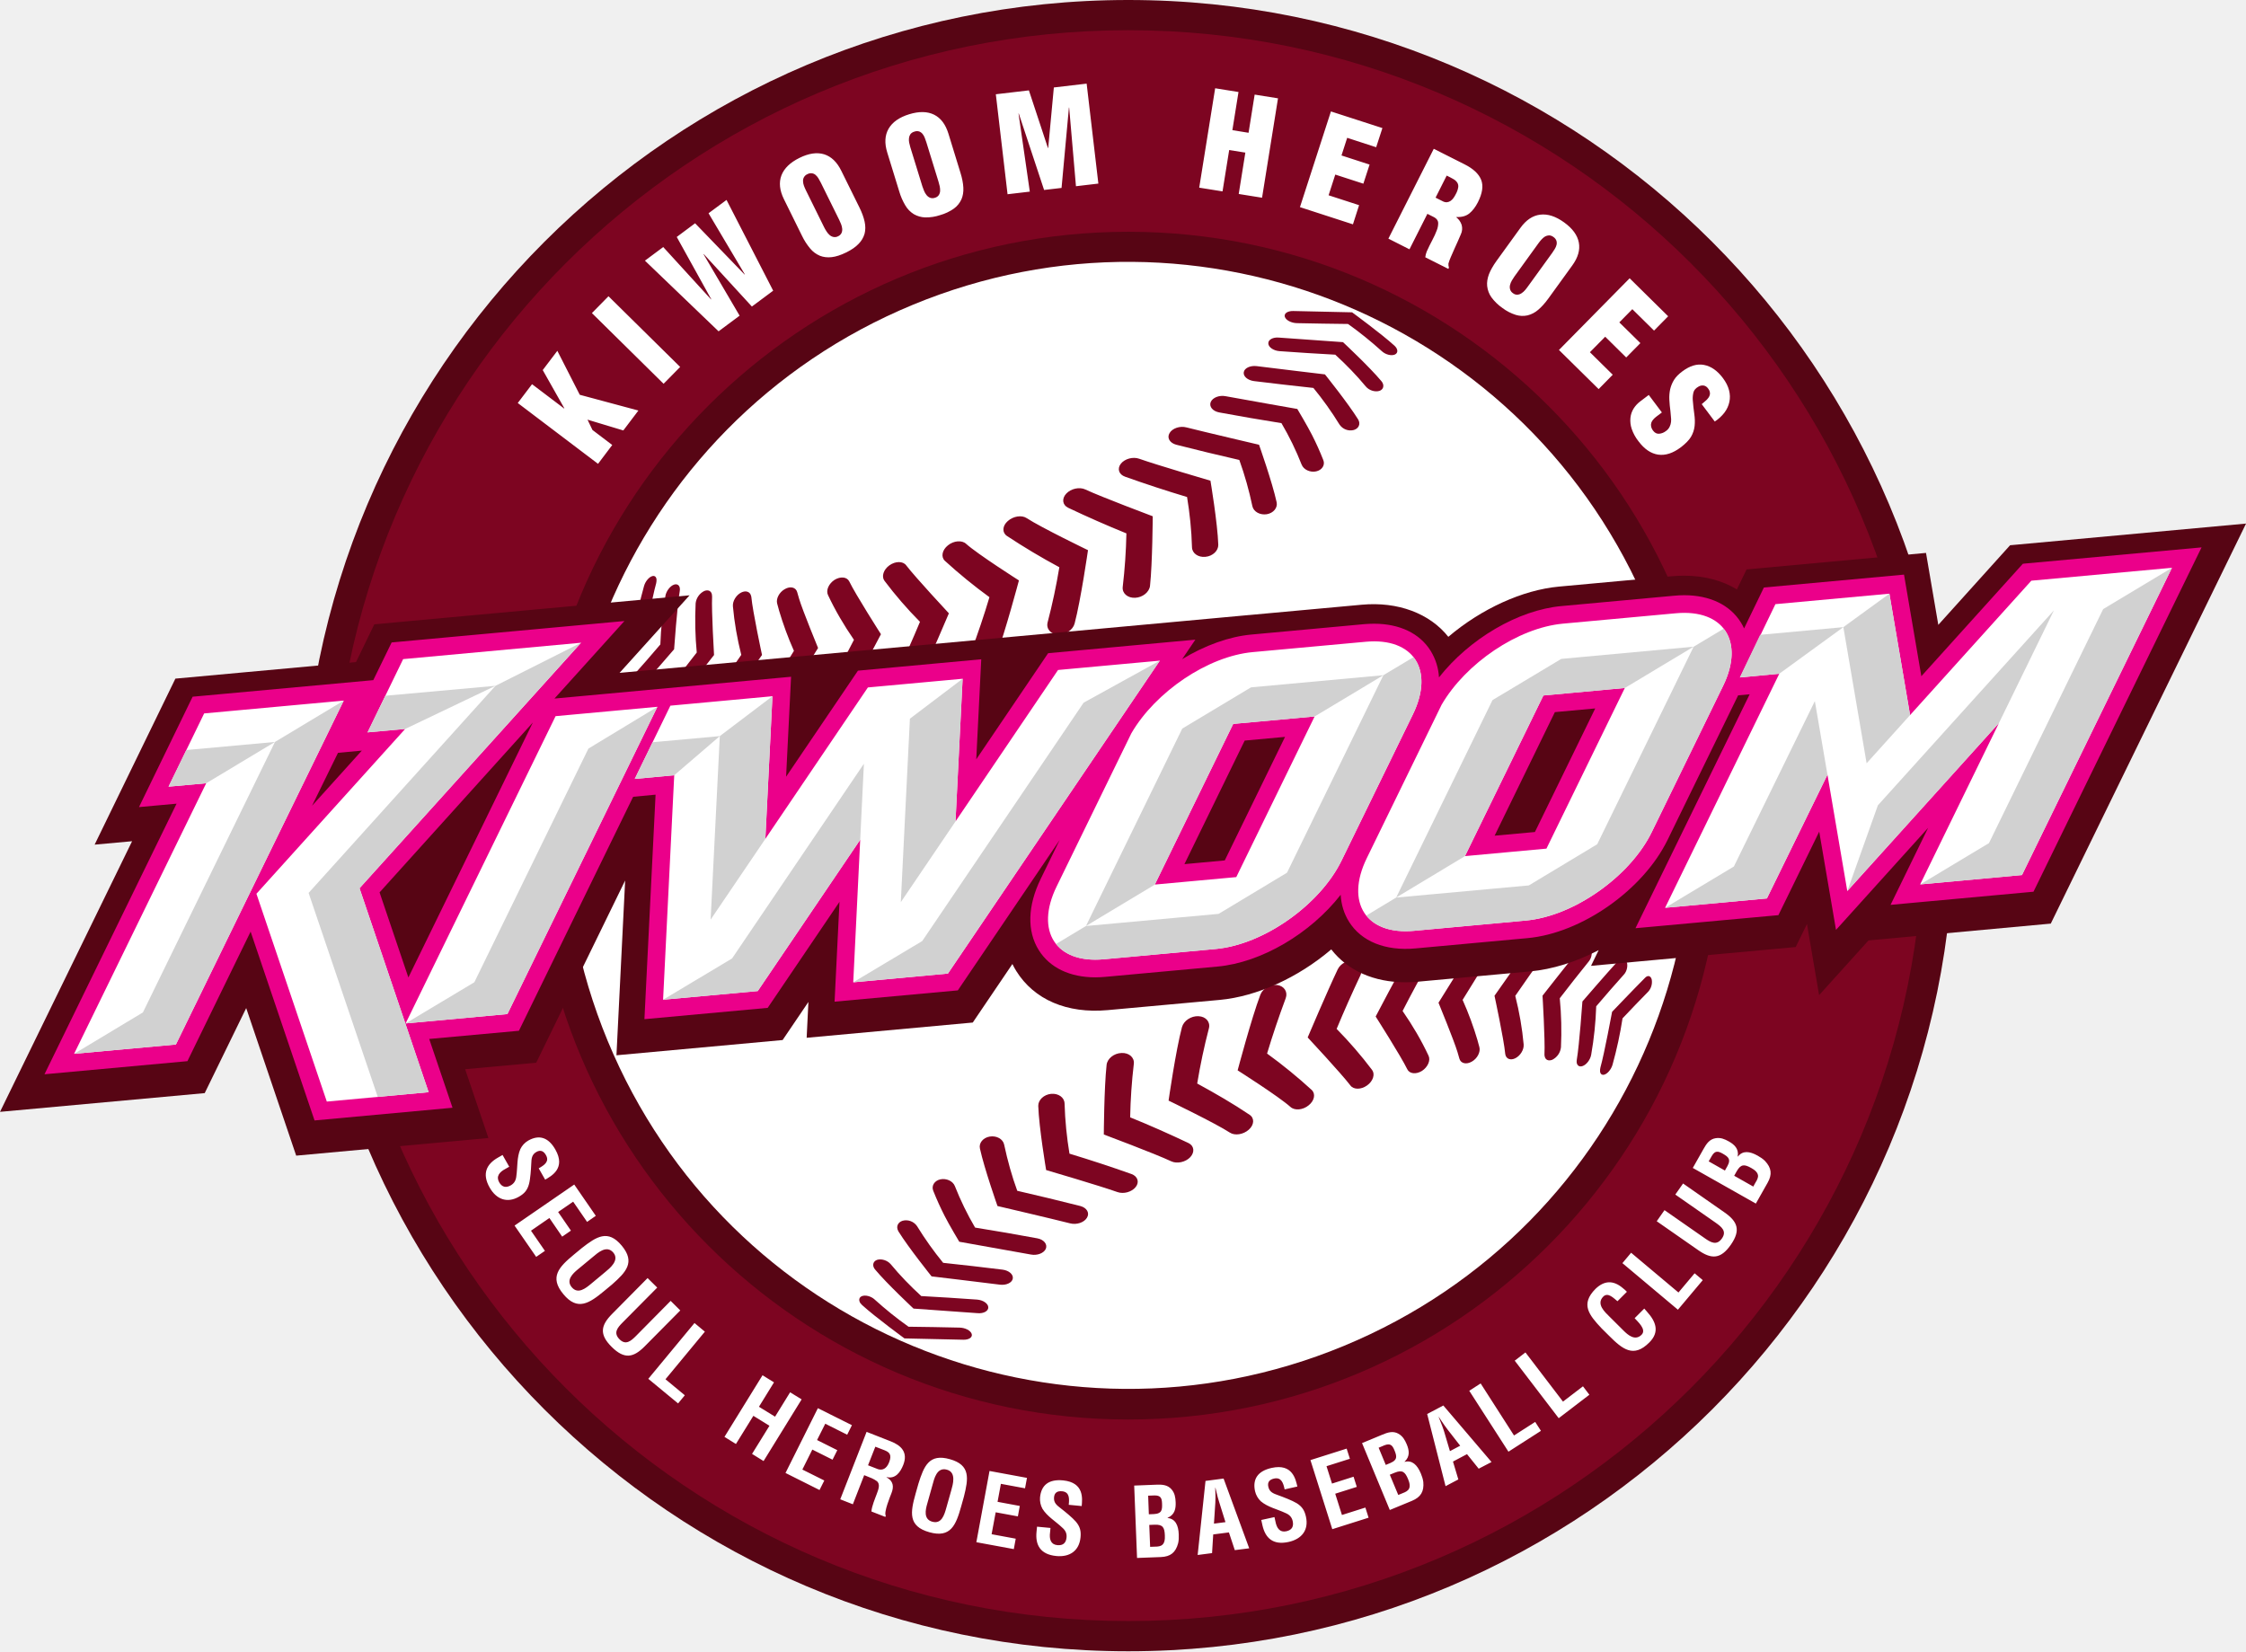
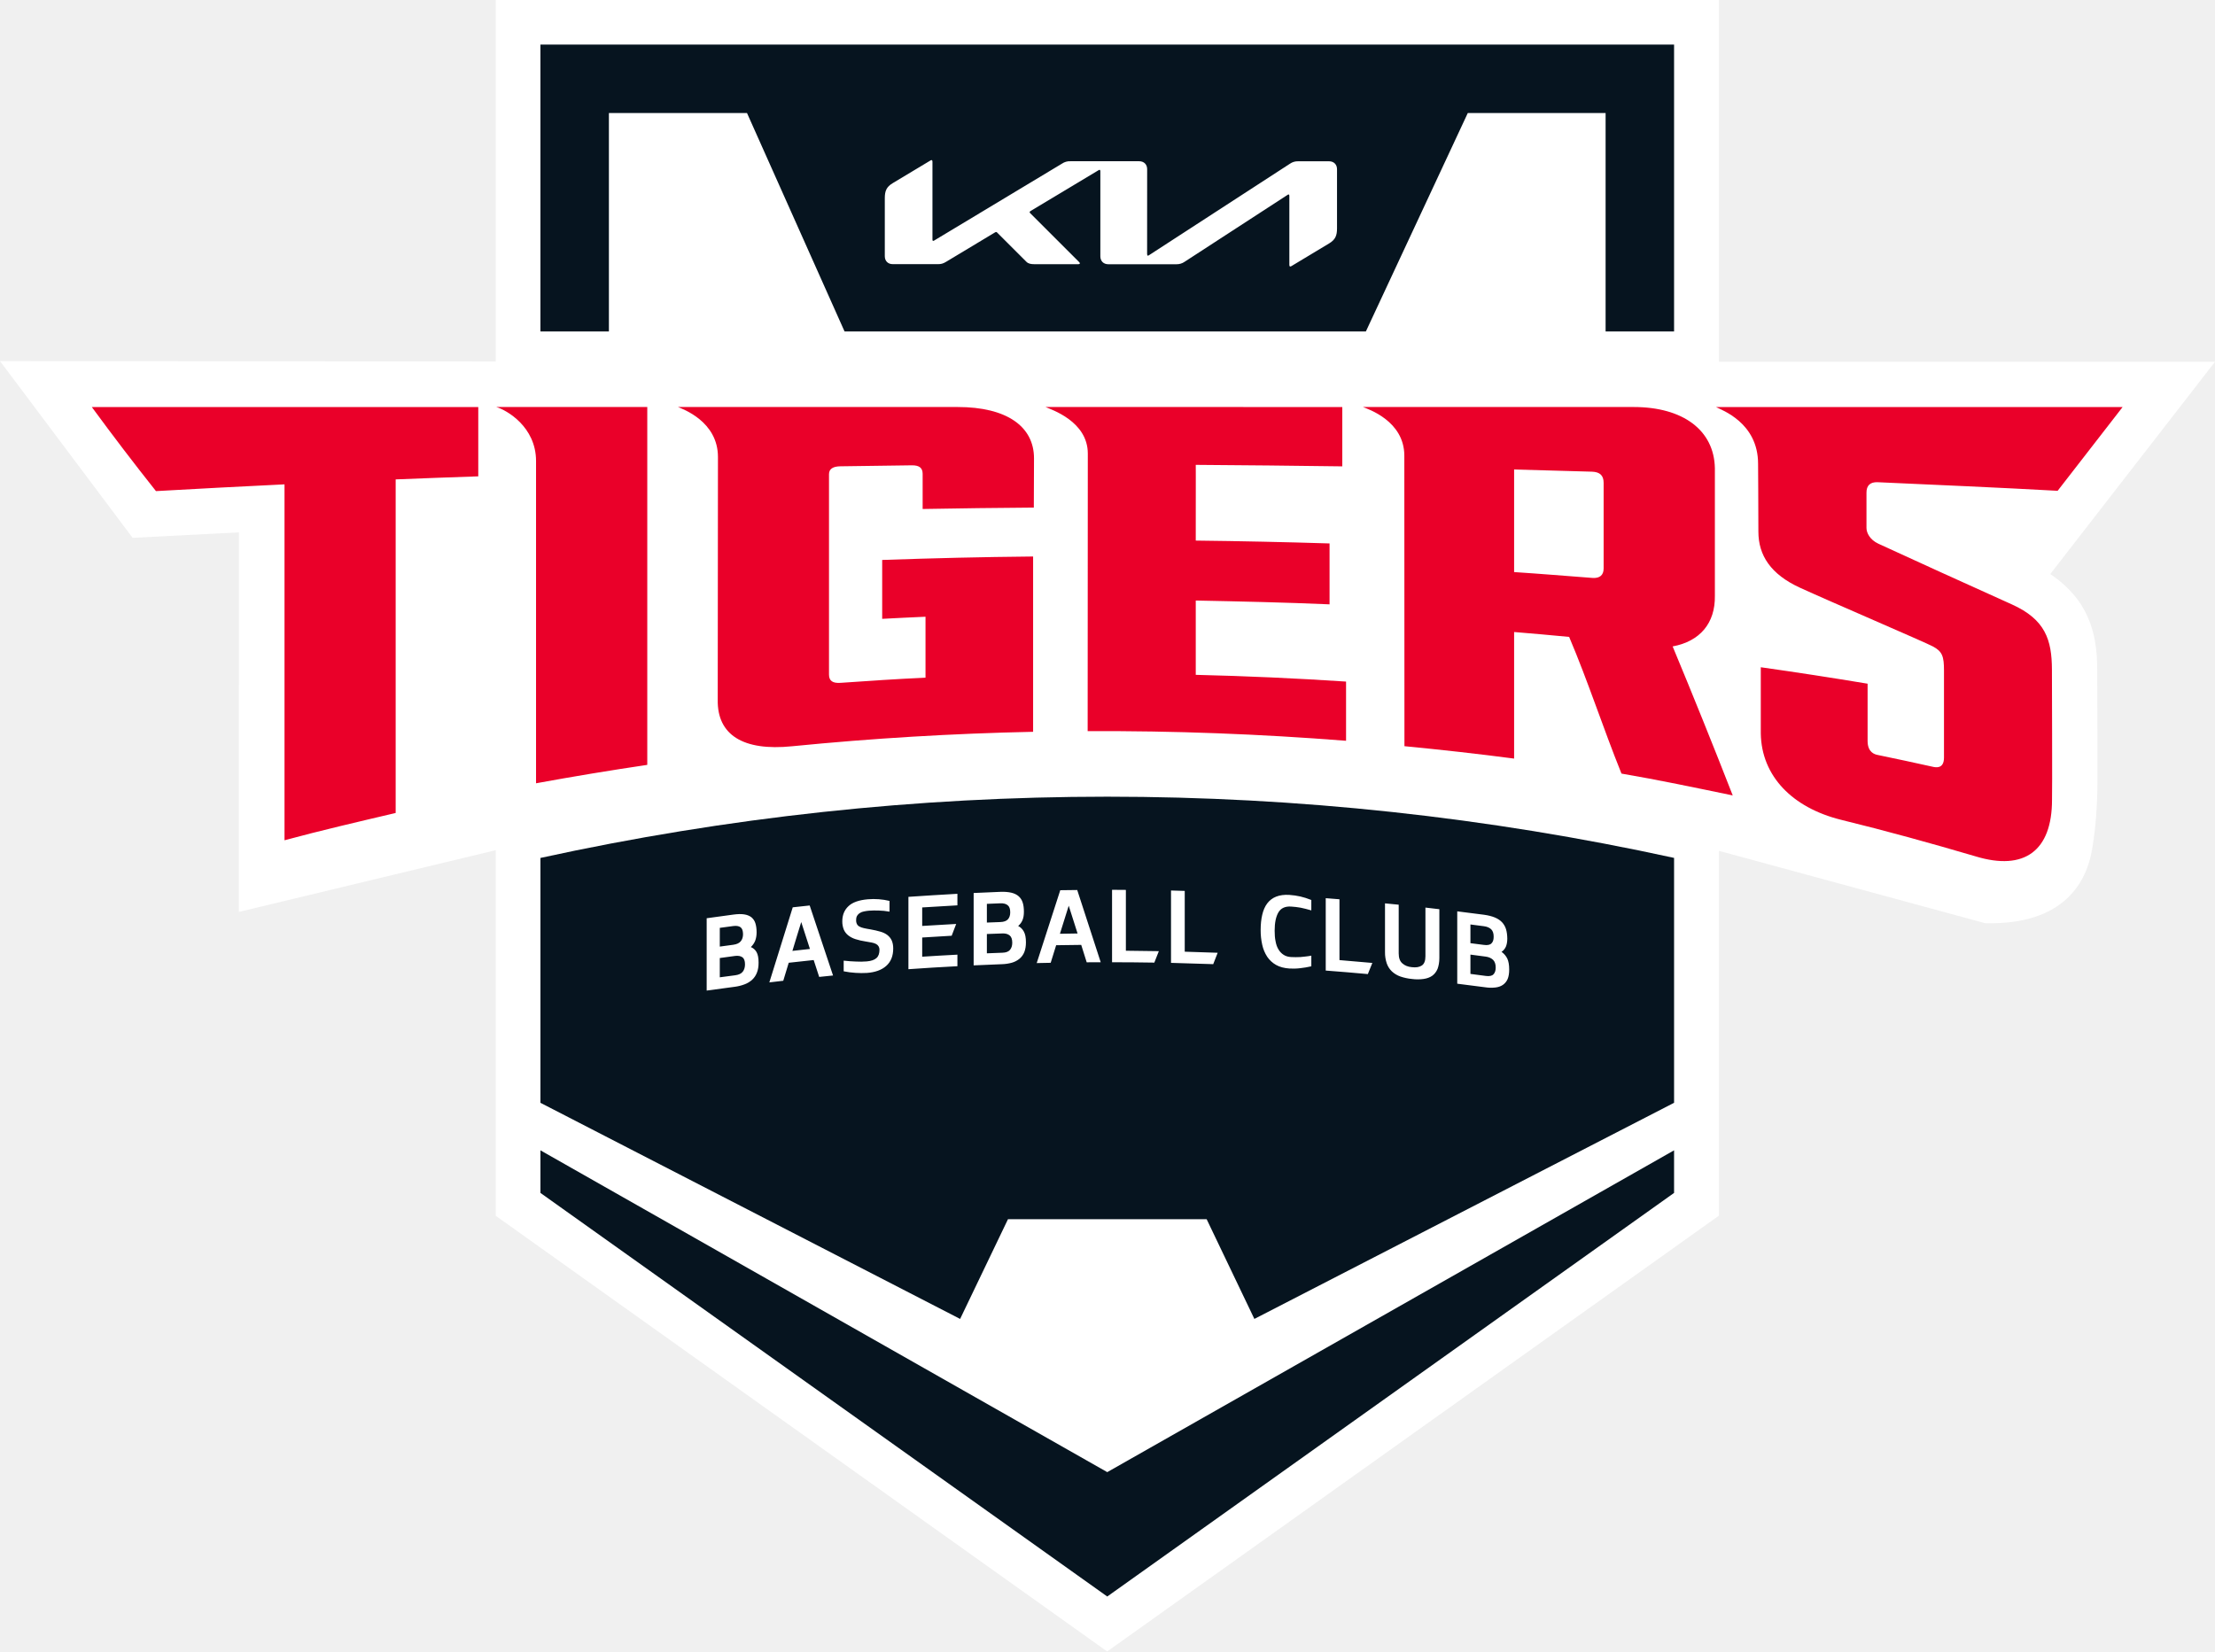
- <svg xmlns="http://www.w3.org/2000/svg" width="93.534mm" height="68.774mm" viewBox="0 0 93.534 68.774">
-   <path d="M318.474 23.066c-18.99 0-34.386 15.395-34.386 34.387 0 18.99 15.396 34.386 34.386 34.386 18.991 0 34.387-15.395 34.387-34.386 0-18.992-15.396-34.387-34.387-34.387" style="fill:#570514;fill-opacity:1;fill-rule:nonzero;stroke:none;stroke-width:.353" transform="translate(-271.488 -23.066)" />
-   <path d="M318.474 90.58c-18.296 0-33.128-14.83-33.128-33.128 0-18.295 14.832-33.128 33.128-33.128 18.298 0 33.13 14.833 33.13 33.128 0 18.299-14.832 33.128-33.13 33.128" style="fill:#7d0521;fill-opacity:1;fill-rule:nonzero;stroke:none;stroke-width:.353" transform="translate(-271.488 -23.066)" />
-   <path d="m296.393 42.384-3.343-2.533.595-.784 1.337 1.013.007-.01-.899-1.591.608-.802.934 1.831 2.442.656-.628.83-1.491-.45.206.43.824.625zM299.123 39.05l-2.985-2.944.69-.702 2.985 2.945zM302.495 34.498l.01-.006-1.51-2.544.749-.555 1.943 3.78-.887.66-2.006-2.187-.008.007 1.503 2.56-.876.652-3.067-2.943.762-.567 1.997 2.186v-.017l-1.434-2.589.764-.57zM305.671 30.674a2.124 2.124 0 0 0-.094-.171.548.548 0 0 0-.118-.145.287.287 0 0 0-.152-.074.31.31 0 0 0-.195.036.296.296 0 0 0-.181.299.57.57 0 0 0 .037.184c.024.06.048.123.077.18l.762 1.544c.025.052.058.109.097.17.037.06.08.111.128.154a.346.346 0 0 0 .164.084.29.29 0 0 0 .196-.03.286.286 0 0 0 .142-.137.353.353 0 0 0 .027-.177.723.723 0 0 0-.048-.195 3.387 3.387 0 0 0-.08-.18zm1.607 1.032c.105.21.176.408.216.588.04.182.039.35 0 .503a.975.975 0 0 1-.248.423c-.122.131-.296.251-.52.361-.224.11-.425.175-.604.195-.18.02-.343 0-.49-.058a1.06 1.06 0 0 1-.406-.303 2.565 2.565 0 0 1-.339-.528l-.754-1.528c-.18-.366-.213-.695-.102-.99.113-.293.364-.536.75-.727.387-.192.73-.24 1.028-.15.298.094.535.322.714.686zM310.064 28.986c-.02-.06-.04-.123-.066-.185a.58.58 0 0 0-.092-.16.333.333 0 0 0-.14-.1.304.304 0 0 0-.2.008.312.312 0 0 0-.163.104.354.354 0 0 0-.06.16.597.597 0 0 0 .006.188c.013.067.03.13.047.19l.507 1.645c.018.058.042.119.07.185a.691.691 0 0 0 .101.17c.041.052.091.089.149.112a.288.288 0 0 0 .198 0 .282.282 0 0 0 .163-.111.363.363 0 0 0 .055-.171.787.787 0 0 0-.018-.201 2.2 2.2 0 0 0-.05-.19zm1.422 1.276c.07.223.11.43.12.614.01.188-.018.352-.081.496a.975.975 0 0 1-.31.38 1.859 1.859 0 0 1-.572.272 1.845 1.845 0 0 1-.627.097 1.02 1.02 0 0 1-.475-.137 1.05 1.05 0 0 1-.352-.364 2.49 2.49 0 0 1-.25-.573l-.502-1.63c-.12-.389-.1-.718.056-.99.159-.274.444-.475.856-.602.413-.127.76-.121 1.038.017.28.139.478.402.598.79zM313.447 31.156l-.488-4.164 1.377-.162.794 2.402.01-.003.235-2.52 1.366-.16.488 4.163-.933.11-.283-3.277-.01.002-.307 3.346-.727.085-1.055-3.186h-.01l.47 3.255zM321.429 30.882l.664-4.14.972.156-.255 1.589.674.109.254-1.59.972.155-.664 4.14-.972-.156.276-1.723-.673-.107-.277 1.722zM325.624 31.693l1.29-3.986 2.144.693-.26.798-1.207-.392-.237.735 1.17.379-.259.796-1.17-.379-.278.862 1.27.412-.256.798zM331.272 31.298l.298.15a.316.316 0 0 0 .179.04.313.313 0 0 0 .149-.056.488.488 0 0 0 .124-.126 1.21 1.21 0 0 0 .096-.162.843.843 0 0 0 .097-.277.28.28 0 0 0-.04-.196.452.452 0 0 0-.166-.149 3.965 3.965 0 0 0-.274-.143zm-1.087 2.151-.878-.444 1.89-3.742 1.281.646c.364.183.594.398.692.646.099.25.053.56-.134.932-.102.2-.22.355-.354.465-.137.112-.316.162-.542.153l-.004.011a.66.66 0 0 1 .222.317.556.556 0 0 1-.031.386l-.125.288-.154.342-.146.333a2.015 2.015 0 0 0-.094.26.424.424 0 0 0 .021.173l-.026.05-.96-.484c.008-.043.013-.084.023-.124a.794.794 0 0 1 .038-.116c.076-.17.155-.328.232-.474.077-.146.14-.28.185-.405a.804.804 0 0 0 .06-.32c-.007-.09-.06-.166-.16-.224l-.29-.146zM336.13 33.598c.037-.053.073-.106.107-.164a.585.585 0 0 0 .073-.171.332.332 0 0 0-.005-.17.316.316 0 0 0-.125-.157.314.314 0 0 0-.182-.067.375.375 0 0 0-.167.047.67.67 0 0 0-.143.12c-.046.05-.087.1-.124.151l-1.009 1.396c-.034.048-.07.104-.106.166a.672.672 0 0 0-.076.186.36.36 0 0 0 .003.184.29.29 0 0 0 .12.159.279.279 0 0 0 .185.062.36.36 0 0 0 .17-.06.664.664 0 0 0 .15-.133c.045-.055.086-.105.12-.155zm-.163 1.903c-.138.19-.278.346-.42.467a1.065 1.065 0 0 1-.444.233.959.959 0 0 1-.49-.02 1.83 1.83 0 0 1-.561-.291 1.924 1.924 0 0 1-.456-.444.995.995 0 0 1-.175-.463c-.017-.157.01-.324.075-.498.07-.175.174-.357.31-.547l1-1.382c.238-.33.512-.513.825-.55.314-.038.645.07.995.323.351.253.554.533.612.838.058.305-.033.624-.272.953zM336.41 37.642l2.944-2.986 1.604 1.582-.588.597-.904-.892-.542.55.877.863-.59.598-.875-.864-.637.645.951.938-.587.598zM340.697 40.244l-.236.178a.78.78 0 0 0-.125.117.365.365 0 0 0-.08.135.29.29 0 0 0-.007.157.43.43 0 0 0 .086.177c.07.09.153.132.254.122.1-.01.193-.047.278-.113a.46.46 0 0 0 .153-.178.611.611 0 0 0 .058-.202.885.885 0 0 0-.005-.218 6.566 6.566 0 0 1-.02-.226 5.53 5.53 0 0 1-.046-.486 1.647 1.647 0 0 1 .036-.436c.033-.138.087-.266.161-.386.076-.12.187-.235.338-.347.315-.237.617-.33.91-.273.291.055.553.237.783.543.128.17.214.34.258.51.044.17.048.332.014.488-.033.157-.1.304-.204.444a1.647 1.647 0 0 1-.404.372l-.543-.724.146-.125a.68.68 0 0 0 .134-.142.336.336 0 0 0 .063-.164.316.316 0 0 0-.056-.19c-.055-.086-.12-.137-.195-.152a.322.322 0 0 0-.234.047c-.11.063-.178.142-.202.233a1.05 1.05 0 0 0-.03.311c.016.222.04.42.064.594.026.175.03.34.014.496a1.138 1.138 0 0 1-.149.45c-.083.14-.227.288-.431.443-.325.244-.638.345-.939.302-.301-.045-.576-.231-.821-.56a1.728 1.728 0 0 1-.28-.512 1.099 1.099 0 0 1-.053-.462.912.912 0 0 1 .132-.385c.073-.115.164-.214.274-.297l.357-.27zM293.922 71.725c.237-.132.456-.283.302-.55-.093-.165-.22-.232-.397-.133-.2.114-.206.284-.215.493-.01.22-.036.629-.093.84-.068.261-.197.405-.423.534-.497.283-.942.1-1.215-.38-.334-.587-.124-.984.344-1.25l.192-.11.278.49-.154.087c-.26.135-.402.317-.265.56.118.205.282.24.48.13.156-.09.22-.219.236-.395.053-.37.016-.769.165-1.116a.818.818 0 0 1 .33-.356c.449-.253.836-.142 1.13.376.444.78-.169 1.102-.426 1.252zM292.917 74.11l2.485-1.71.898 1.303-.363.253-.58-.842-.626.43.533.776-.364.251-.533-.777-.766.529.58.84-.364.25zM295.542 75.942c-.193.161-.492.436-.246.732.257.31.579.05.802-.135l.595-.495c.185-.153.605-.485.338-.807-.283-.34-.665.024-.845.172zm.178-.898c.607-.473 1.086-.791 1.66-.098.577.693.174 1.105-.402 1.615l-.33.274c-.62.513-1.111.842-1.7.13-.592-.711-.179-1.134.44-1.647zM299.417 77.246l.401.398-1.48 1.494c-.47.475-.848.548-1.372.029-.53-.522-.46-.899.01-1.375l1.48-1.496.402.396-1.447 1.46c-.204.207-.394.425-.121.696.259.258.478.065.682-.14zM298.486 80.492l1.924-2.324.432.36-1.64 1.982.805.667-.28.34zM301.658 82.91l1.585-2.566.478.295-.627 1.017.671.413.627-1.016.48.295-1.585 2.569-.48-.298.725-1.172-.67-.414-.726 1.173zM304.2 84.413l1.348-2.698 1.418.708-.197.397-.913-.458-.342.68.843.422-.198.396-.842-.421-.415.832.914.456-.199.396zM307.637 84.093l.414.162c.176.056.355-.005.464-.286.123-.315.013-.419-.184-.499l-.39-.151zm-.16.412-.472 1.212-.525-.207 1.097-2.809.993.39c.454.174.738.466.535.984-.12.306-.325.598-.696.51l-.003.007c.294.163.312.398.205.667-.045.117-.329.8-.234.933l-.02.051-.578-.225c.007-.205.153-.545.222-.733.065-.175.16-.409 0-.533-.127-.095-.281-.152-.431-.21zM310.1 85.703c-.069.24-.16.637.212.74.389.109.503-.288.582-.567l.21-.744c.065-.231.221-.744-.181-.855-.426-.122-.534.395-.597.62zm-.365-.842c.231-.735.444-1.268 1.312-1.021.866.242.77.809.584 1.554l-.116.414c-.217.774-.435 1.324-1.325 1.073-.892-.25-.79-.832-.572-1.607zM312.148 87.297l.548-2.967 1.56.288-.081.434-1.005-.186-.139.749.926.172-.08.434-.924-.17-.17.913 1.005.186-.08.434zM315.995 85.739c.03-.266.032-.534-.277-.564-.187-.016-.315.047-.335.25-.022.228.113.332.279.46.173.133.49.391.632.558.174.207.218.391.192.654-.055.568-.46.827-1.008.775-.673-.066-.877-.465-.825-1.002l.022-.22.56.053-.017.178c-.04.29.028.513.303.538.236.023.361-.09.383-.319.017-.175-.052-.304-.186-.417-.27-.258-.618-.456-.818-.779a.844.844 0 0 1-.1-.474c.05-.514.366-.765.958-.708.893.088.802.774.777 1.069zM319.506 87.485c.118-.004.238.002.337-.046.15-.073.162-.271.155-.426-.012-.325-.08-.46-.43-.445l-.219.009.036.913zm-.07-1.355c.137-.004.313-.004.398-.12.05-.078.053-.185.047-.33-.008-.225-.06-.334-.318-.331l-.26.01.028.775zm-.596 1.823-.119-3.015.908-.036c.243-.01.48-.003.65.196.134.161.16.332.169.537.01.26-.035.521-.337.645v.009c.319.031.451.292.466.682.004.126.003.25-.026.37-.105.388-.317.557-.718.574zM322.043 86.523l.479-.062-.26-.83c-.046-.136-.077-.27-.111-.408a2.712 2.712 0 0 0-.047-.197l-.007.002c0 .064 0 .133.006.202.001.14.007.278-.003.422zm-.679 1.306.327-3.085.753-.098 1.067 2.905-.6.076-.245-.738-.654.084-.048.778zM324.986 85.097c-.054-.264-.137-.517-.439-.451-.184.041-.285.142-.24.342.049.224.21.28.407.351.205.073.59.22.776.334.229.143.328.307.384.562.124.558-.18.93-.718 1.05-.661.147-.978-.17-1.095-.696l-.048-.218.55-.12.038.173c.053.288.185.476.456.417.232-.052.314-.197.265-.423-.037-.17-.143-.273-.306-.339-.338-.16-.73-.24-1.021-.486a.845.845 0 0 1-.241-.42c-.11-.502.11-.84.69-.97.876-.195 1.003.486 1.072.775zM326.971 86.754l-.91-2.877 1.508-.478.135.423-.974.309.229.724.898-.286.134.424-.898.284.28.886.976-.309.133.422zM329.83 85.284c.107-.046.223-.08.298-.16.115-.121.058-.313 0-.452-.125-.302-.237-.402-.56-.269l-.202.083.352.843zm-.535-1.247c.126-.051.292-.11.33-.25.02-.09-.012-.191-.068-.325-.086-.21-.174-.293-.415-.202l-.241.102.297.716zm.071 1.918-1.156-2.786.84-.349c.223-.094.449-.17.676-.041.18.104.266.255.346.443.1.242.147.503-.092.722l.003.007c.311-.08.522.12.674.479.048.115.088.235.104.356.036.401-.103.633-.475.789zM331.87 83.504l.427-.226-.534-.685c-.09-.112-.163-.23-.244-.345-.035-.058-.075-.116-.11-.168l-.008.003c.022.06.048.125.075.187.051.132.105.26.146.396zm-.182 1.459-.766-3.006.673-.354 2.007 2.354-.534.278-.487-.606-.584.309.223.744zM334.307 83.527l-1.632-2.537.474-.306 1.39 2.168.881-.565.24.372zM336.4 82.132l-1.832-2.396.447-.343 1.563 2.048.832-.637.267.351zM339.963 77.566c.036.044.078.088.113.13.371.408.54.84.097 1.282-.655.657-1.113.285-1.681-.284l-.306-.304c-.527-.56-.889-1.006-.254-1.644.363-.352.744-.368 1.137-.033a1.5 1.5 0 0 1 .171.154l-.393.393c-.153-.12-.395-.39-.592-.192-.312.313.087.66.25.824l.594.591c.175.175.479.448.752.174.219-.22-.16-.544-.289-.69zM341.364 77.614l-2.311-1.94.362-.433 1.972 1.656.672-.8.34.285zM341.256 72.818l.323-.461 1.726 1.205c.547.382.684.74.263 1.347-.425.609-.81.607-1.358.224l-1.728-1.204.323-.462 1.687 1.176c.237.165.487.315.706.001.21-.3-.017-.48-.255-.649zM344.56 72.38c.059-.102.127-.2.141-.31.014-.167-.147-.283-.28-.357-.285-.161-.435-.17-.607.132l-.106.19.795.45zm-1.187-.655c.069-.118.162-.267.107-.4-.041-.085-.128-.141-.253-.213-.196-.111-.319-.127-.451.097l-.13.226.676.383zm1.237 1.468-2.626-1.484.448-.792c.118-.21.25-.41.507-.447.208-.032.368.036.545.135.23.13.425.305.371.627l.008.004c.194-.256.485-.229.824-.037.11.062.215.13.303.218.273.292.308.562.108.912zm0 0" style="fill:#fff;fill-opacity:1;fill-rule:nonzero;stroke:none;stroke-width:.353" transform="translate(-271.488 -23.066)" />
-   <path d="M318.474 82.186c-13.66 0-24.733-11.074-24.733-24.734 0-13.66 11.073-24.733 24.733-24.733s24.735 11.074 24.735 24.733c0 13.66-11.074 24.734-24.735 24.734" style="fill:#570514;fill-opacity:1;fill-rule:nonzero;stroke:none;stroke-width:.353" transform="translate(-271.488 -23.066)" />
-   <path d="M327.455 79.12c-11.974 4.958-25.699-.726-30.659-12.7-4.958-11.971.727-25.698 12.699-30.657 11.972-4.957 25.7.726 30.656 12.698 4.96 11.974-.724 25.7-12.696 30.659" style="fill:#fff;fill-opacity:1;fill-rule:nonzero;stroke:none;stroke-width:.353" transform="translate(-271.488 -23.066)" />
-   <path d="M298.308 47.476c.054-.198.212-.383.35-.417.098-.024.16.035.171.14a.607.607 0 0 1-.016.164c-.16.557-.486 2.312-.486 2.312s-.934.979-1.376 1.423c-.115.114-.239.078-.276-.079a.614.614 0 0 1 .145-.502c.349-.355.704-.719 1.07-1.112.1-.653.24-1.298.418-1.929M299.198 47.888c.035-.207.199-.419.361-.473.13-.042.22.021.24.147a.449.449 0 0 1-.004.13c-.105.593-.234 2.415-.234 2.415s-1.006 1.171-1.49 1.696c-.128.138-.286.124-.35-.034-.065-.16-.016-.4.112-.54.375-.414.76-.86 1.155-1.323.023-.677.092-1.347.21-2.018M300.456 48.204a.658.658 0 0 1 .359-.523c.164-.066.292-.004.32.144a.381.381 0 0 1 .008.09c-.029.59.081 2.432.081 2.432s-1.047 1.338-1.56 1.967c-.133.166-.325.18-.43.032-.099-.147-.074-.401.06-.568.405-.505.806-1.007 1.21-1.536a14.22 14.22 0 0 1-.047-2.038M302.01 48.31c-.017-.208.137-.463.347-.567.194-.096.368-.033.41.14l.011.05c.054.596.444 2.412.444 2.412s-1.058 1.517-1.593 2.228c-.139.19-.368.23-.506.094-.136-.135-.133-.4.004-.588.41-.556.822-1.143 1.231-1.738-.17-.674-.288-1.35-.349-2.031M303.93 48.485a5.922 5.922 0 0 1-.077-.281c-.055-.2.086-.473.316-.601.23-.137.464-.077.518.125.025.094.051.185.079.274.143.48.79 2.052.79 2.052s-1.034 1.67-1.563 2.484c-.14.215-.4.293-.585.179-.179-.116-.213-.383-.076-.601a87.65 87.65 0 0 0 1.219-1.943c-.25-.56-.456-1.127-.622-1.688M307.05 49.713c-.42-.61-.784-1.232-1.081-1.866-.093-.195.033-.474.272-.63.249-.153.52-.127.615.066.265.549 1.319 2.197 1.319 2.197s-.943 1.805-1.458 2.687c-.138.236-.43.349-.652.253-.22-.096-.29-.365-.154-.602.397-.687.776-1.397 1.14-2.105M309.8 48.964a16.653 16.653 0 0 1-1.48-1.711c-.131-.177-.04-.466.208-.642.25-.178.562-.18.696-.002.38.498 1.78 2.001 1.78 2.001s-.798 1.883-1.251 2.833c-.126.257-.434.408-.695.34-.26-.067-.372-.327-.255-.58.357-.757.69-1.499.997-2.239M311.919 50.238c.29-.779.55-1.544.774-2.3a21.407 21.407 0 0 1-1.856-1.515c-.172-.161-.117-.448.126-.643.24-.196.583-.226.756-.066.492.44 2.202 1.526 2.202 1.526s-.576 2.164-.946 3.144c-.1.266-.417.446-.709.408-.288-.04-.446-.288-.347-.554M315.547 49.496c-.307-.016-.501-.245-.43-.514a25.4 25.4 0 0 0 .487-2.291 28.015 28.015 0 0 1-2.183-1.304c-.207-.14-.194-.418.036-.62.229-.204.58-.26.788-.121.594.388 2.552 1.334 2.552 1.334s-.299 2.08-.558 3.059c-.074.268-.38.47-.692.457M318.243 47.513a23.15 23.15 0 0 0 .154-2.232 46.163 46.163 0 0 1-2.428-1.068c-.238-.116-.273-.38-.076-.589.195-.209.551-.286.791-.173.66.309 2.809 1.117 2.809 1.117s-.01 1.934-.113 2.898c-.03.262-.308.484-.62.497-.313.015-.546-.188-.517-.45M321.128 45.86c-.019-.721-.095-1.423-.205-2.094a53.411 53.411 0 0 1-2.58-.846c-.263-.092-.34-.336-.175-.544.164-.204.503-.296.762-.204.716.255 2.967.915 2.967.915s.297 1.765.326 2.67c.004.249-.232.472-.535.5-.303.031-.554-.148-.56-.397M323.643 44.148a14.388 14.388 0 0 0-.544-1.925c-.889-.204-1.768-.415-2.627-.635-.271-.072-.4-.29-.275-.49.117-.197.433-.303.7-.231.734.186 3.023.722 3.023.722s.55 1.555.733 2.394c.051.23-.133.453-.41.5-.28.044-.55-.103-.6-.335M325.695 42.419a12.199 12.199 0 0 0-.842-1.73c-.858-.136-1.72-.285-2.586-.445-.276-.05-.436-.245-.359-.434.078-.185.357-.296.626-.242.74.139 2.98.531 2.98.531s.422.706.611 1.08c.172.337.33.687.471 1.047.085.205-.05.419-.297.472-.248.054-.52-.068-.604-.28M327.274 40.753a13.793 13.793 0 0 0-1.09-1.53 168.41 168.41 0 0 1-2.473-.285c-.266-.035-.459-.2-.426-.374.03-.17.27-.28.532-.25.711.09 2.848.345 2.848.345s.964 1.2 1.38 1.872c.007.008.01.015.014.025.092.176.01.358-.19.418a.55.55 0 0 1-.594-.221M328.367 39.164c-.388-.47-.82-.913-1.272-1.326-.75-.04-1.522-.09-2.318-.147-.252-.018-.465-.162-.47-.32-.01-.156.19-.267.44-.245.68.05 2.67.19 2.67.19s1.11 1.037 1.598 1.623a.328.328 0 0 1 .039.054c.085.145.04.296-.116.351-.182.06-.434-.016-.57-.18M329.04 37.698c-.46-.415-.924-.79-1.414-1.139-.684-.007-1.396-.019-2.12-.034-.24-.003-.468-.123-.512-.265-.041-.139.114-.245.35-.241.621.015 2.451.055 2.451.055s1.205.88 1.764 1.388a.49.49 0 0 1 .072.083c.076.114.063.231-.052.286-.145.066-.386.006-.54-.134M338.642 67.408c-.055.197-.212.383-.351.418-.097.022-.159-.036-.17-.141a.607.607 0 0 1 .017-.164c.158-.555.485-2.314.485-2.314s.934-.978 1.376-1.42c.113-.118.239-.08.276.08a.603.603 0 0 1-.145.498c-.35.357-.704.721-1.072 1.114-.1.65-.24 1.298-.416 1.929M337.752 66.996c-.035.205-.199.419-.363.471-.128.043-.219-.019-.24-.144a.503.503 0 0 1 .006-.133c.103-.592.232-2.414.232-2.414s1.008-1.171 1.491-1.696c.13-.14.286-.123.35.035.064.159.017.4-.113.54-.373.413-.759.86-1.153 1.322a14.446 14.446 0 0 1-.21 2.019M336.494 66.68a.66.66 0 0 1-.359.523c-.164.066-.292.004-.32-.145-.008-.028-.009-.058-.008-.091.03-.59-.081-2.432-.081-2.432s1.047-1.337 1.56-1.965c.134-.167.324-.18.43-.032.098.146.074.4-.06.566a78.862 78.862 0 0 0-1.212 1.538c.067.682.081 1.37.05 2.038M334.94 66.573c.016.21-.137.463-.348.568-.193.096-.368.031-.41-.138l-.01-.052c-.055-.597-.446-2.413-.446-2.413s1.06-1.518 1.593-2.229c.14-.19.37-.23.506-.092.138.135.134.398-.004.588-.408.556-.82 1.141-1.23 1.737.17.674.289 1.35.35 2.03M333.02 66.398c.028.094.053.187.077.282.053.2-.086.473-.316.601-.231.134-.464.076-.518-.127-.026-.09-.051-.183-.079-.274-.144-.478-.79-2.052-.79-2.052s1.033-1.668 1.563-2.482c.14-.214.399-.294.585-.179.178.115.212.383.074.6-.416.65-.82 1.287-1.218 1.943.25.558.457 1.127.623 1.688M329.898 65.171c.422.61.786 1.231 1.082 1.866.092.193-.033.473-.273.63-.248.154-.52.124-.613-.067-.266-.549-1.317-2.197-1.317-2.197s.94-1.804 1.456-2.687c.138-.236.429-.35.652-.252.22.095.29.365.154.6a52.445 52.445 0 0 0-1.14 2.107M327.152 65.918a17.315 17.315 0 0 1 1.478 1.712c.13.178.04.464-.209.642-.25.18-.56.182-.695.003-.38-.499-1.78-2.001-1.78-2.001s.797-1.881 1.251-2.836c.124-.255.434-.407.695-.34.26.068.37.33.253.582-.356.757-.687 1.5-.993 2.238M325.03 64.644c-.29.781-.549 1.546-.775 2.301.674.488 1.3 1.005 1.858 1.516.17.16.118.445-.126.64-.24.198-.582.228-.758.068-.491-.44-2.2-1.524-2.2-1.524s.574-2.165.945-3.146c.1-.267.416-.447.71-.407.286.042.445.287.346.552M321.401 65.39c.309.013.503.243.43.51a25.66 25.66 0 0 0-.486 2.293c.774.422 1.498.841 2.183 1.303.208.139.195.417-.036.621-.228.203-.58.257-.788.12-.594-.388-2.551-1.332-2.551-1.332s.297-2.081.558-3.061c.074-.267.38-.47.69-.455M318.706 67.37a22.673 22.673 0 0 0-.153 2.232c.849.342 1.666.71 2.428 1.07.237.114.271.375.076.588-.195.208-.551.286-.793.173-.658-.311-2.808-1.117-2.808-1.117s.011-1.934.116-2.9c.029-.259.304-.482.617-.494.316-.017.547.186.517.449M315.822 69.024c.02.72.093 1.423.204 2.09.882.268 1.743.55 2.58.848.262.093.341.34.177.543-.165.208-.504.3-.763.208-.716-.256-2.966-.916-2.966-.916s-.298-1.765-.328-2.672c-.004-.248.233-.471.535-.502.303-.027.555.15.56.401M313.305 70.735c.146.682.324 1.318.546 1.926.887.205 1.767.415 2.627.634.271.072.4.29.275.49-.118.198-.431.302-.701.232-.735-.187-3.024-.722-3.024-.722s-.548-1.554-.731-2.394c-.053-.23.132-.453.41-.499.28-.046.55.101.598.333M311.253 72.465a12.503 12.503 0 0 0 .842 1.728c.859.138 1.722.286 2.588.447.275.05.434.244.359.434-.078.183-.357.295-.627.241a704.07 704.07 0 0 0-2.978-.532s-.423-.704-.612-1.079c-.172-.337-.33-.687-.473-1.046-.083-.206.051-.42.298-.474.25-.052.52.07.603.281M309.676 74.13c.339.549.697 1.052 1.09 1.531a149.5 149.5 0 0 1 2.472.284c.266.033.459.2.427.373-.03.173-.27.284-.533.253-.71-.091-2.849-.346-2.849-.346s-.963-1.2-1.38-1.873a.055.055 0 0 1-.012-.025c-.092-.175-.012-.358.188-.419a.556.556 0 0 1 .597.222M308.583 75.719c.388.47.82.914 1.27 1.326.751.041 1.523.09 2.32.147.253.018.465.161.472.32.007.157-.193.267-.44.246-.683-.052-2.673-.191-2.673-.191s-1.11-1.038-1.597-1.623a.365.365 0 0 1-.04-.054c-.085-.143-.04-.295.117-.352.182-.059.434.02.57.181M307.91 77.187c.46.414.924.79 1.413 1.135.683.008 1.397.02 2.12.037.24.003.468.123.512.265.041.138-.113.245-.347.24-.623-.016-2.453-.055-2.453-.055s-1.205-.88-1.764-1.388a.744.744 0 0 1-.073-.08c-.076-.117-.06-.234.053-.288.144-.065.386-.007.54.134" style="fill:#7d0521;fill-opacity:1;fill-rule:nonzero;stroke:none;stroke-width:.353" transform="translate(-271.488 -23.066)" />
-   <path d="m355.26 45.769-.062.005-2.99 3.317-.512-2.997-7.473.688-.402.832c-.62-.375-1.378-.572-2.207-.572-.165 0-.333.01-.498.023l-4.705.432c-1.516.14-3.227.92-4.608 2.092-.772-.976-2.103-1.476-3.605-1.337l-4.706.431v-.001L297.29 51.09l2.915-3.23-13.129 1.208-.762 1.572-7.522.69-3.363 6.914 1.56-.142-5.5 11.271 8.524-.78 1.728-3.542 2.082 6.146 8.005-.735-.969-2.865 2.96-.271 3.703-7.588-.362 7.279 6.847-.628.073-.007 1.074-1.586-.073 1.492 6.844-.628.073-.006 1.651-2.438c.05.102.104.2.163.295.741 1.185 2.103 1.78 3.807 1.625l4.672-.426c1.532-.142 3.255-.925 4.637-2.103.689.886 1.778 1.37 3.094 1.37.166 0 .339-.008.515-.025l4.672-.428c.931-.086 1.91-.392 2.855-.886l-.318.654 8.523-.783.47-.959.505 2.963 2.058-2.28 7.59-.7 8.132-16.661zm0 0" style="fill:#570514;fill-opacity:1;fill-rule:nonzero;stroke:none;stroke-width:.353" transform="translate(-271.488 -23.066)" />
-   <path d="m285.564 54.42.992-.092-2.074 2.298zm2.931 9.357-1.2-3.544 6.383-7.075zm36.508-10.021-2.51 5.145-1.68.155 2.51-5.146zm12.918-1.185-2.512 5.147-1.678.153 2.509-5.146zm17.868-6.032-.06.007-4.227 4.684-.722-4.232-5.835.537-.825 1.704a1.916 1.916 0 0 0-.135-.251c-.455-.73-1.293-1.132-2.357-1.132-.132 0-.273.007-.412.02l-4.705.432c-1.802.164-3.832 1.365-5.097 2.971a2.342 2.342 0 0 0-.347-1.106c-.455-.73-1.293-1.13-2.36-1.13-.132 0-.27.007-.409.018l-4.706.434c-.91.083-1.926.448-2.874 1.024l.55-.812-6.131.564-2.993 4.42.208-4.167-5.135.474-2.992 4.417.207-4.163-9.854.908 2.914-3.229-9.694.892-.765 1.57-7.523.69-2.234 4.597 1.565-.142-5.5 11.27 5.952-.546 2.632-5.395 2.662 7.864 5.746-.529-.971-2.865 3.736-.341 4.757-9.745.934-.088-.464 9.35 5.133-.471 2.99-4.415-.204 4.157 5.132-.47 4.24-6.261-.788 1.617c-.547 1.122-.576 2.176-.08 2.969.456.729 1.293 1.132 2.354 1.132.135 0 .274-.008.415-.02l4.673-.429c1.827-.167 3.872-1.374 5.13-2.99.023.413.14.79.347 1.122.513.82 1.508 1.227 2.769 1.112l4.671-.429c2.25-.207 4.811-2.006 5.83-4.097l2.935-6.014.48-.044-4.755 9.743 5.952-.544 1.7-3.478.699 4.092 3.836-4.25-1.564 3.207 5.952-.547 6.999-14.341zm0 0" style="fill:#eb008a;fill-opacity:1;fill-rule:nonzero;stroke:none;stroke-width:.353" transform="translate(-271.488 -23.066)" />
-   <path d="m295.686 49.835-7.409.682-1.482 3.051 1.566-.142-6.194 6.864 2.931 8.655 4.24-.39-2.878-8.495zM356.082 47.251l-5.049 5.597-.862-5.056-4.746.436-1.475 3.053 1.636-.155-4.756 9.749 4.24-.39 2.522-5.153.826 4.845 6.315-6.997-3.28 6.72 4.24-.39 6.245-12.796zm0 0" style="fill:#fff;fill-opacity:1;fill-rule:nonzero;stroke:none;stroke-width:.353" transform="translate(-271.488 -23.066)" />
-   <path d="M294.625 52.893 288.38 65.69l4.239-.389 6.246-12.798zM279.99 52.779l-1.483 3.05 1.567-.141-5.5 11.268 4.239-.387 6.99-14.324zM322.972 59.596l-3.392.311 3.264-6.691 3.391-.31zm5.394-9.802-4.706.431c-1.877.173-4.054 1.657-5.056 3.38l-3.116 6.388c-.904 1.853-.025 3.21 1.961 3.026l4.673-.429c1.989-.183 4.333-1.832 5.237-3.686l2.968-6.084c.905-1.855.027-3.208-1.961-3.026M335.889 58.41l-3.393.312 3.266-6.69 3.391-.312zm5.395-9.803-4.706.433c-1.876.172-4.055 1.655-5.056 3.38l-3.116 6.39c-.904 1.851-.025 3.204 1.962 3.024l4.672-.429c1.987-.183 4.332-1.833 5.236-3.686l2.969-6.085c.905-1.854.027-3.208-1.961-3.027M315.55 50.97l-4.27 6.307.296-5.942-3.945.362-4.27 6.306.295-5.94-4.25.393-1.484 3.051 1.644-.153-.464 9.349 3.942-.361 4.267-6.302-.29 5.938 3.943-.364 8.825-13.033zm0 0" style="fill:#fff;fill-opacity:1;fill-rule:nonzero;stroke:none;stroke-width:.353" transform="translate(-271.488 -23.066)" />
-   <path d="m280.074 55.688 2.865-1.721-3.69.337-.742 1.526zM288.361 53.426l3.761-1.797-4.586.414-.741 1.525zm0 0" style="fill:#d1d1d1;fill-opacity:1;fill-rule:nonzero;stroke:none;stroke-width:.353" transform="translate(-271.488 -23.066)" />
-   <path d="m295.686 49.835-3.564 1.794-7.782 8.626 2.88 8.497-2.122.193 4.24-.39-2.878-8.495zM347.067 52.266l-3.373 6.89-2.864 1.719 4.24-.39 2.522-5.153zM349.223 54.855l1.81-2.007-.862-5.056-1.917 1.394zM359.073 48.435l-4.755 9.746-2.864 1.72 4.238-.39 6.246-12.797zM357.022 48.488l-7.33 8.118-1.274 3.571 6.315-6.997zm0 0" style="fill:#d1d1d1;fill-opacity:1;fill-rule:nonzero;stroke:none;stroke-width:.353" transform="translate(-271.488 -23.066)" />
-   <path d="m295.992 54.244-4.75 9.731-2.861 1.715 4.239-.389 6.246-12.798zM282.939 53.967l-5.5 11.266-2.865 1.723 4.239-.387 6.99-14.324zM309.002 60.64l2.278-3.363.296-5.942-2.195 1.663zM307.465 54.875l-5.491 8.11-2.872 1.718 3.942-.361 4.267-6.302zM316.615 52.332l-6.722 9.928-2.873 1.717 3.944-.363 8.825-13.033zM299.566 55.354l1.898-1.63-2.799.255-.743 1.528zM345.586 51.126l2.668-1.94-3.465.319-.847 1.776zm0 0" style="fill:#d1d1d1;fill-opacity:1;fill-rule:nonzero;stroke:none;stroke-width:.353" transform="translate(-271.488 -23.066)" />
-   <path d="m301.082 61.367 2.28-3.364.294-5.94-2.192 1.661zM323.587 51.693l-2.864 1.717-4.011 8.223 2.868-1.724 3.264-6.693 3.391-.31 2.864-1.719zm0 0" style="fill:#d1d1d1;fill-opacity:1;fill-rule:nonzero;stroke:none;stroke-width:.353" transform="translate(-271.488 -23.066)" />
-   <path d="m330.353 50.435-1.254.752-4.014 8.226-2.847 1.714-5.526.506-1.245.75c.378.473 1.06.721 1.982.636l4.673-.429c.097-.008.197-.024.296-.04 1.919-.308 4.08-1.883 4.94-3.646l2.969-6.084c.484-.992.457-1.838.026-2.385M336.506 50.508l-2.864 1.717-4.011 8.223 2.865-1.726 3.266-6.69 3.391-.312 2.865-1.72zm0 0" style="fill:#d1d1d1;fill-opacity:1;fill-rule:nonzero;stroke:none;stroke-width:.353" transform="translate(-271.488 -23.066)" />
-   <path d="m343.272 49.25-1.254.752-4.015 8.226-2.846 1.714-5.526.506-1.244.75c.377.473 1.06.719 1.981.636l4.672-.429c.098-.008.197-.025.296-.04 1.918-.307 4.08-1.883 4.94-3.646l2.969-6.085c.485-.991.457-1.839.027-2.384" style="fill:#d1d1d1;fill-opacity:1;fill-rule:nonzero;stroke:none;stroke-width:.353" transform="translate(-271.488 -23.066)" />
+ <svg xmlns="http://www.w3.org/2000/svg" width="970.743" height="723.941" viewBox="0 0 256.842 191.543">
+   <path d="M57.488 0v41.929L0 41.883l15.374 20.494 12.332-.633-.012 44.025 29.794-7.164v42.41l70.896 50.528 70.94-50.55V98.686l30.866 8.389c9.362.231 11.772-4.997 12.39-8.492.299-1.73.484-3.585.55-5.09.065-1.067.079-2.127.08-3.17.001-1.429-.002-3.31-.006-5.185-.007-3.75-.02-7.474-.02-7.476v-.002c-.005-2.117-.211-4.54-1.51-6.928-.905-1.66-2.291-3.056-3.933-4.15l19.101-24.622-57.517-.003V0Z" style="fill:#fff;fill-opacity:1;fill-rule:nonzero;stroke:none;stroke-width:.353" />
+   <path d="m128.393 170.743-65.727-37.324v4.94l65.727 46.81 65.725-46.81v-4.94z" style="fill:#06141f;fill-opacity:1;fill-rule:nonzero;stroke:none;stroke-width:.353" />
+   <path d="M116.88 141.409h23.039l5.533 11.564 48.667-25.067-.007.01.007-.01V99.502a307.69 307.69 0 0 0-131.453.005v28.4l48.665 25.067z" style="fill:#06141f;fill-opacity:1;fill-rule:nonzero;stroke:none;stroke-width:.353" />
+   <path d="M111.05 47.207H78.618c.507.226 4.633 1.651 4.633 5.8l-.026 28.176c-.063 4.023 2.903 5.957 8.632 5.37a359.374 359.374 0 0 1 27.938-1.677V64.545c-6.122.059-11.384.19-17.501.4v6.83c1.981-.092 3.038-.168 5.024-.245v7.07c-3.467.156-6.388.36-9.865.599-.909.06-1.326-.24-1.326-.96V55.005c0-.607.436-.911 1.33-.922 2.851-.047 5.426-.083 8.276-.114.89-.007 1.253.314 1.253.997v4.068c4.293-.077 8.603-.133 12.892-.162l.021-5.7c.007-3.728-3.19-5.965-8.847-5.965" style="fill:#ea0029;fill-opacity:1;fill-rule:nonzero;stroke:none;stroke-width:.353" />
+   <path d="M185.95 55.997v9.937c0 .736-.413 1.163-1.302 1.095-3.238-.242-5.827-.465-9.078-.678V54.454c3.246.08 5.8.172 9.04.253.896.034 1.34.429 1.34 1.29m12.9 13.104V54.303c-.086-4.445-3.747-7.092-9.405-7.096h-31.4c.549.23 4.795 1.6 4.795 5.649l.013 33.689c4.165.402 8.57.891 12.717 1.438v-14.68c2.086.174 4.295.364 6.381.567 2.213 5.21 3.861 10.365 6.069 15.854 4.183.71 8.739 1.672 12.9 2.532a841.885 841.885 0 0 0-6.967-17.282c3.176-.588 4.948-2.704 4.897-5.873" style="fill:#ea0029;fill-opacity:1;fill-rule:nonzero;stroke:none;stroke-width:.353;stroke-miterlimit:0;stroke-dasharray:none" />
+   <path d="M18.084 56.96c5.045-.278 9.846-.545 14.906-.783v41.28c4.153-1.126 8.704-2.18 12.89-3.165v-38.69c3.027-.127 6.557-.247 9.578-.354v-8.04H10.645a320.184 320.184 0 0 0 7.439 9.751M233.296 70.105c-3.87-1.735-12.75-5.773-15.49-7.045-1.004-.472-1.377-1.277-1.377-1.828V57.17c-.013-.862.432-1.284 1.315-1.24 6.587.298 14.29.63 20.851.995l7.536-9.717h-47.156c.649.35 4.885 1.805 4.885 6.587 0 0 .035 5.13.035 7.865 0 2.743 1.416 4.948 4.842 6.515 3.416 1.566 14.535 6.336 15.384 6.797 1.11.588 1.296 1.165 1.296 2.799v10.085c.005 1.37-.983 1.149-1.305 1.076-2.26-.512-4.136-.895-6.408-1.375-.322-.068-1.13-.287-1.145-1.588v-6.672a509.232 509.232 0 0 0-12.385-1.907v7.684c.08 4.934 3.647 8.599 9.294 10.006 5.306 1.298 10.406 2.712 15.652 4.255 5.584 1.69 8.835-.616 8.824-6.6.04-.15-.01-15.058-.01-15.058-.01-3.48-.769-5.823-4.639-7.572M62.157 53.48v37.368c4.266-.781 8.603-1.5 12.898-2.136V47.207H57.548c1.162.34 4.61 2.266 4.61 6.274M121.236 47.207c.642.294 4.902 1.646 4.902 5.402-.011 10.735-.011 21.464-.018 32.192 10.055-.05 19.939.332 29.963 1.117v-6.866a412.73 412.73 0 0 0-17.428-.782v-8.618c5.18.103 10.343.218 15.515.442V63.03a795.99 795.99 0 0 0-15.515-.331c.014-8.567 0-8.567 0-8.783 5.785.041 11.212.094 16.992.174v-6.882z" style="fill:#ea0029;fill-opacity:1;fill-rule:nonzero;stroke:none;stroke-width:.353" />
+   <path d="M85.249 113.116c.415-.054.71-.194.883-.42.17-.22.255-.507.255-.852 0-.394-.097-.674-.309-.82-.2-.142-.476-.195-.83-.153-.592.083-1.187.164-1.784.245v2.235c.597-.08 1.192-.158 1.785-.235m-.23-3.538c.413-.057.708-.194.878-.41.175-.213.262-.487.262-.824-.006-.395-.099-.663-.295-.803-.197-.14-.478-.184-.845-.135a98.23 98.23 0 0 0-1.555.21v2.173c.526-.07 1.035-.146 1.555-.211m.033-3.503c.49-.066.895-.074 1.238-.022.344.053.612.163.835.331.21.176.375.403.464.691.092.287.144.64.144 1.06 0 .368-.059.697-.164.976-.11.273-.28.514-.502.734.279.113.502.307.66.583.156.276.235.682.235 1.219 0 .45-.058.83-.19 1.157a2.175 2.175 0 0 1-.547.823 2.665 2.665 0 0 1-.882.538 5.006 5.006 0 0 1-1.165.289c-1.078.14-2.156.29-3.235.437v-8.39c1.032-.145 2.073-.288 3.109-.426M91.884 110.288c.673-.075 1.358-.152 2.032-.225-.335-1.04-.667-2.081-1.008-3.121-.338 1.112-.694 2.227-1.024 3.346m2.467 1.061c-.966.1-1.935.206-2.894.316-.215.694-.425 1.388-.633 2.087-.543.063-1.078.128-1.615.19.902-2.907 1.816-5.807 2.714-8.709.653-.072 1.314-.141 1.965-.212l2.708 8.12c-.537.052-1.072.105-1.607.165-.222-.656-.426-1.307-.638-1.957M103.144 105.737a8.124 8.124 0 0 0-1.275-.131c-.4-.017-.77 0-1.12.02a5.035 5.035 0 0 0-.56.084c-.182.03-.332.091-.471.177a.862.862 0 0 0-.32.31c-.087.132-.123.3-.123.509a.909.909 0 0 0 .09.467.642.642 0 0 0 .283.287c.136.081.305.141.522.188.208.05.47.094.775.146.427.076.8.162 1.125.258.333.092.604.227.825.395.216.169.385.375.502.622.11.253.177.561.177.928 0 .885-.273 1.558-.816 2.036-.536.478-1.29.742-2.239.811-.415.023-.855.023-1.322-.009a9.727 9.727 0 0 1-1.367-.18v-1.236c.514.057.987.09 1.419.104.423.026.84.017 1.26-.016.51-.045.89-.176 1.118-.385.242-.21.353-.537.353-.974a.721.721 0 0 0-.406-.667 1.839 1.839 0 0 0-.509-.164c-.2-.042-.458-.086-.727-.128a7.237 7.237 0 0 1-1.134-.262 2.666 2.666 0 0 1-.838-.432 1.75 1.75 0 0 1-.517-.662 2.529 2.529 0 0 1-.18-.973c0-.72.234-1.306.711-1.755.47-.45 1.214-.712 2.26-.804a7.888 7.888 0 0 1 2.504.19zM105.337 104.019c1.89-.132 3.786-.246 5.68-.353-.005.448-.005.894 0 1.339-1.359.075-2.725.152-4.083.243v2.146c1.313-.081 2.626-.16 3.941-.231-.17.455-.349.913-.523 1.367-1.136.066-2.28.128-3.418.207v2.225c1.358-.09 2.724-.167 4.083-.238-.005.443-.005.893 0 1.34-1.894.095-3.79.215-5.68.348zM116.233 110.5c.419-.01.712-.127.88-.33.174-.212.264-.48.264-.831 0-.4-.098-.684-.31-.851-.2-.16-.488-.24-.834-.224-.602.023-1.196.045-1.799.065v2.24c.603-.022 1.197-.047 1.8-.069m-.238-3.557c.419-.016.713-.125.89-.329.168-.192.255-.466.255-.798 0-.39-.09-.67-.295-.826-.194-.162-.475-.233-.85-.221-.521.02-1.037.039-1.562.063v2.17c.525-.021 1.04-.044 1.562-.059m.042-3.506c.482-.016.894.022 1.241.103.339.08.627.224.842.413.21.188.372.43.466.728.097.3.14.654.14 1.07 0 .376-.05.7-.161.965-.11.265-.282.492-.503.684.287.141.503.365.66.652.16.287.24.7.24 1.235 0 .453-.064.824-.189 1.14a1.95 1.95 0 0 1-.555.77 2.466 2.466 0 0 1-.891.463 4.855 4.855 0 0 1-1.161.17c-1.091.042-2.183.089-3.267.138v-8.394c1.046-.055 2.086-.094 3.138-.137M122.904 108.302l2.047-.034c-.346-1.072-.678-2.144-1.026-3.22-.341 1.085-.687 2.167-1.021 3.254m2.47 1.29c-.965.011-1.932.029-2.907.038-.21.68-.423 1.362-.634 2.038-.542.009-1.085.022-1.62.033.907-2.816 1.824-5.63 2.731-8.451.655-.008 1.315-.015 1.966-.024.91 2.79 1.81 5.58 2.725 8.379-.54 0-1.083 0-1.626.006-.209-.675-.417-1.345-.635-2.019M128.949 111.605v-8.403c.532 0 1.066.012 1.603.012v7.055a296.5 296.5 0 0 1 3.822.05c-.179.438-.352.884-.523 1.328a314.966 314.966 0 0 0-4.902-.042M135.786 111.677v-8.394c.53.018 1.055.03 1.591.048v7.049c1.278.035 2.55.08 3.819.126-.17.445-.34.88-.516 1.32-1.632-.054-3.27-.109-4.894-.15M152.056 112.075a10.9 10.9 0 0 1-1.295.22c-.43.052-.848.06-1.246.037-.607-.042-1.115-.174-1.542-.413a3.05 3.05 0 0 1-1.032-.95 4.184 4.184 0 0 1-.577-1.384 7.604 7.604 0 0 1-.184-1.724c0-.653.062-1.247.184-1.763.12-.524.31-.956.577-1.316.267-.35.606-.617 1.032-.785.427-.172.948-.24 1.542-.202.445.03.87.093 1.27.183.391.09.824.227 1.27.405v1.206c-.247-.063-.467-.126-.669-.181-.205-.047-.398-.095-.582-.132-.179-.032-.36-.058-.538-.08-.178-.017-.37-.04-.567-.05-.676-.04-1.17.184-1.456.67-.295.498-.44 1.207-.44 2.137 0 .446.028.854.106 1.216.064.366.174.686.334.942.157.269.357.475.6.631.235.153.522.242.866.26.187.014.37.014.537.014.18 0 .355 0 .545-.014.18-.018.371-.036.581-.06.202-.022.436-.052.684-.102zM153.727 112.57v-8.396c.522.039 1.048.082 1.592.127v7.054c1.265.107 2.538.217 3.812.33-.181.43-.351.865-.522 1.292a298.326 298.326 0 0 0-4.882-.408M162.188 110.58c0 .53.142.917.426 1.158.284.253.646.399 1.11.44.483.056.861-.008 1.142-.193.281-.185.421-.543.421-1.075v-5.645c.535.057 1.068.121 1.615.188v5.654c0 .504-.083.93-.21 1.27-.144.338-.35.601-.617.795-.273.195-.612.314-1 .37a4.96 4.96 0 0 1-1.351.003 5.822 5.822 0 0 1-1.346-.287 2.817 2.817 0 0 1-.975-.586 2.373 2.373 0 0 1-.6-.933 3.891 3.891 0 0 1-.204-1.311v-5.653c.53.053 1.065.102 1.589.155zM172.297 113.193c.41.053.707-.006.875-.183.174-.175.264-.44.264-.783 0-.401-.103-.703-.308-.902-.212-.2-.486-.323-.83-.371-.596-.083-1.197-.16-1.793-.236v2.239c.596.074 1.197.16 1.792.236m-.234-3.6c.41.057.71 0 .876-.173.175-.164.26-.415.26-.762.007-.39-.092-.68-.287-.876-.198-.187-.477-.31-.849-.357a97.847 97.847 0 0 0-1.558-.202v2.17c.52.067 1.036.135 1.558.2m.036-3.495c.486.07.89.172 1.238.315.339.14.622.33.83.55.208.225.371.497.465.81.097.317.142.684.148 1.095 0 .379-.065.69-.167.937-.117.246-.278.449-.503.594.286.202.503.453.664.768.15.317.226.74.226 1.282 0 .445-.06.81-.181 1.102a1.59 1.59 0 0 1-.552.679c-.245.167-.54.27-.886.305a4.438 4.438 0 0 1-1.155-.026c-1.08-.142-2.161-.284-3.25-.416V105.7c1.042.128 2.085.263 3.123.398" style="fill:#fff;fill-opacity:1;fill-rule:nonzero;stroke:none;stroke-width:.353" />
+   <path d="M70.605 38.447V13.109h16.014l11.313 25.338h60.447l11.82-25.338h15.98v25.338h7.94V5.17H62.665v33.277Z" style="fill:#06141f;fill-opacity:1;fill-rule:nonzero;stroke:none;stroke-width:.353" />
+   <path d="M133.019 29.494c0 .1.03.157.089.157a.27.27 0 0 0 .126-.052l16.343-10.61c.276-.193.606-.292.943-.283h3.592c.55 0 .923.367.923.918v6.86c0 .828-.184 1.31-.918 1.751l-4.357 2.622a.299.299 0 0 1-.147.053c-.052 0-.105-.042-.105-.194v-8.003c0-.095-.026-.158-.089-.158a.248.248 0 0 0-.126.053L137.35 30.37a1.601 1.601 0 0 1-.918.278h-7.917c-.556 0-.923-.367-.923-.923v-9.886c0-.074-.031-.142-.094-.142a.253.253 0 0 0-.126.052l-7.88 4.731c-.08.052-.1.09-.1.126 0 .031.016.063.068.12l5.631 5.628c.074.073.126.131.126.194 0 .052-.084.094-.183.094h-5.086c-.399 0-.708-.057-.923-.272l-3.413-3.41a.147.147 0 0 0-.105-.052.232.232 0 0 0-.105.032l-5.705 3.43c-.346.21-.582.267-.923.267h-5.248c-.56.006-.928-.367-.928-.918v-6.728c0-.834.184-1.312.923-1.752l4.383-2.633a.227.227 0 0 1 .116-.037c.068 0 .104.069.104.22v9.01c0 .095.021.137.09.137a.317.317 0 0 0 .13-.052l14.807-8.91c.283-.195.63-.29.975-.273h7.97c.55 0 .923.367.923.917l-.005 9.876zm0 0" style="fill:#fff;fill-opacity:1;fill-rule:nonzero;stroke:none;stroke-width:.389" />
</svg>
